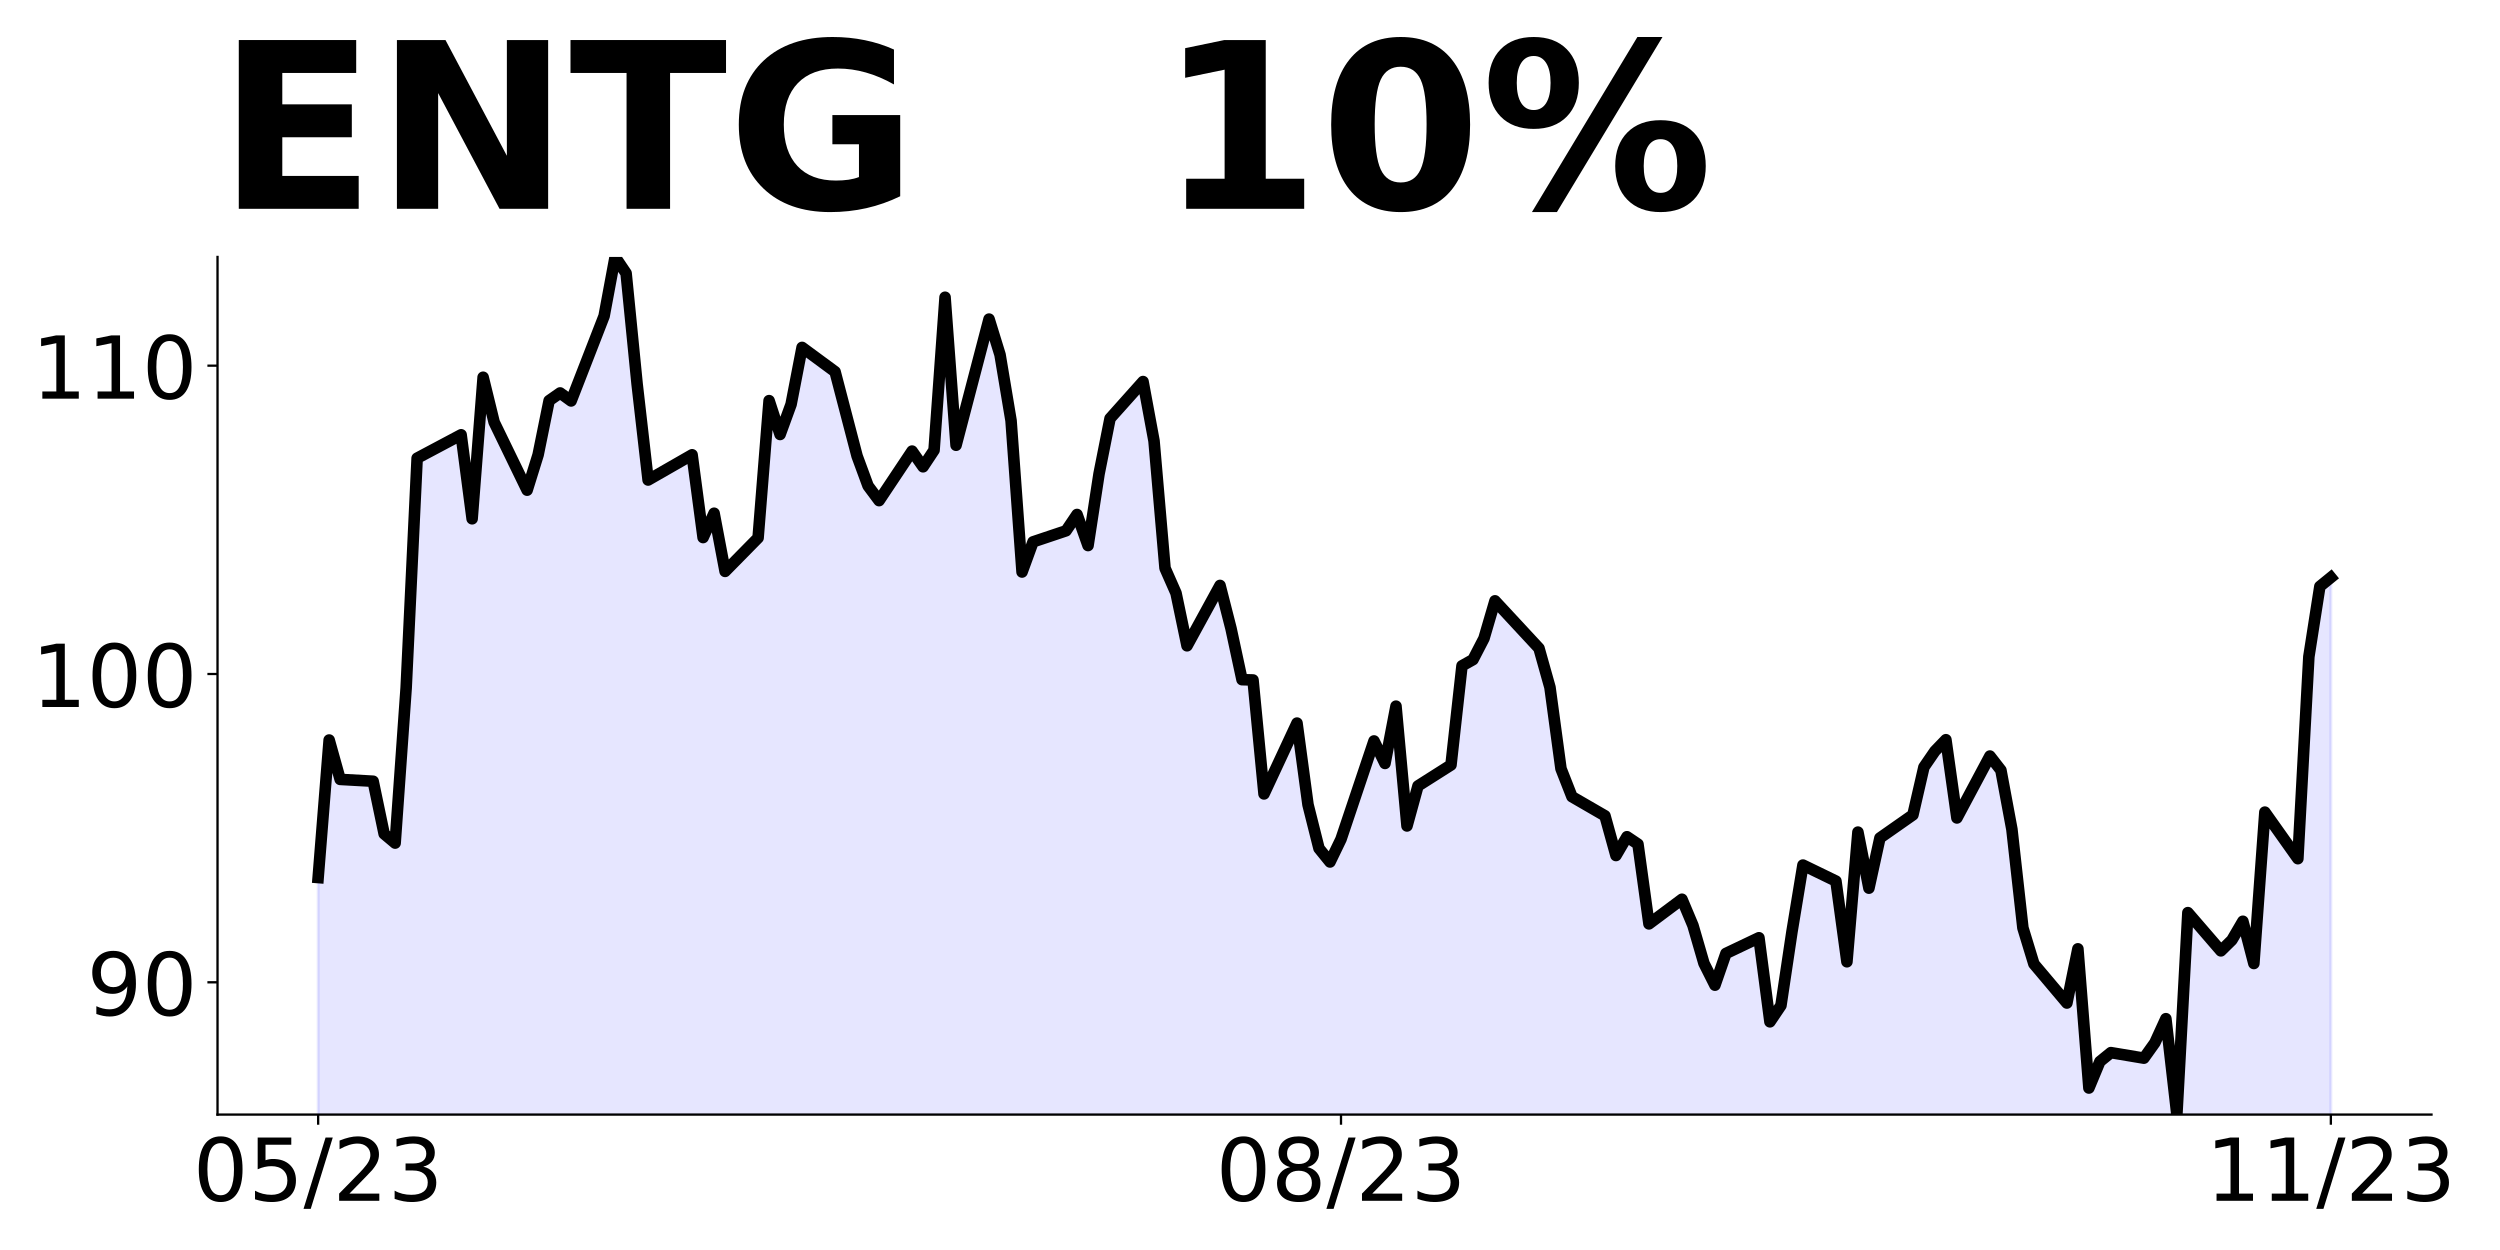
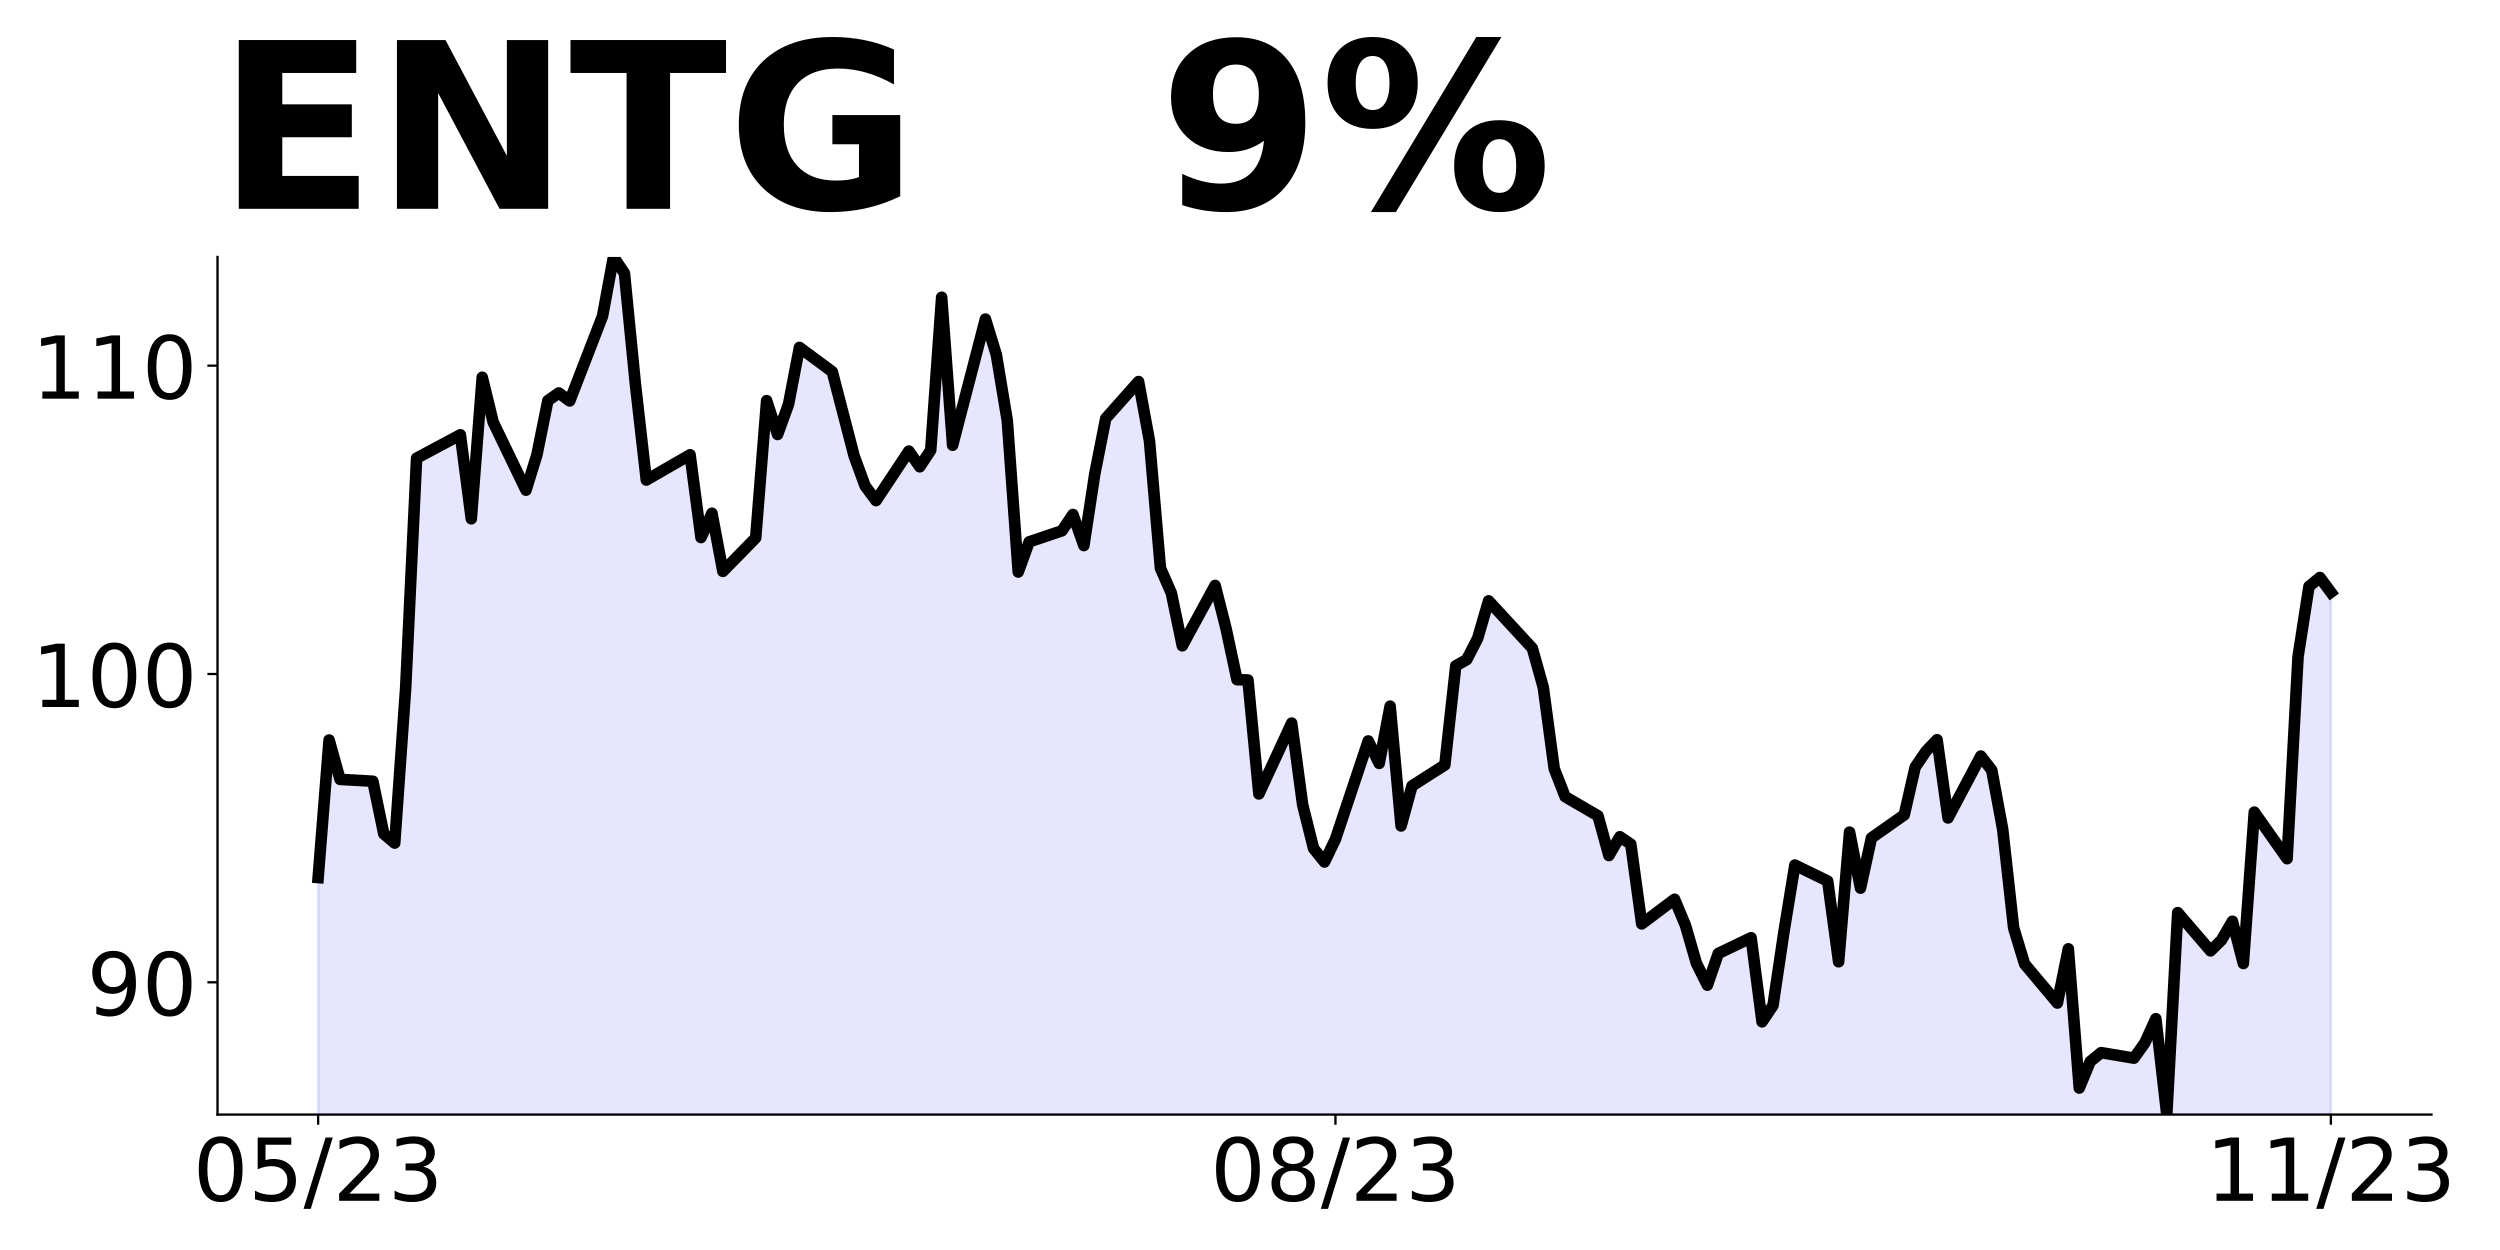
<svg xmlns="http://www.w3.org/2000/svg" xmlns:xlink="http://www.w3.org/1999/xlink" height="432pt" version="1.1" viewBox="0 0 864 432" width="864pt">
  <defs>
    <style type="text/css">
*{stroke-linecap:butt;stroke-linejoin:round;}
  </style>
  </defs>
  <g id="figure_1">
    <g id="patch_1">
      <path d="M 0 432  L 864 432  L 864 0  L 0 0  z " style="fill:none;" />
    </g>
    <g id="axes_1">
      <g id="patch_2">
        <path d="M 75.175 385.2  L 840.324 385.2  L 840.324 88.8  L 75.175 88.8  z " style="fill:none;" />
      </g>
      <g id="PolyCollection_1">
-         <path clip-path="url(#p744b8e3b4b)" d="M 109.954 1298.483  L 109.954 303.28  L 113.756 255.748  L 117.557 269.359  L 128.96 269.997  L 132.761 288.181  L 136.562 291.371  L 140.363 237.777  L 144.164 158.344  L 159.368 150.262  L 163.169 179.292  L 166.97 130.378  L 170.771 145.903  L 182.174 169.403  L 185.975 157.174  L 189.776 138.459  L 193.577 135.801  L 197.378 138.565  L 208.781 109.217  L 212.583 88.8  L 216.384 94.436  L 220.185 132.717  L 223.986 165.894  L 239.19 157.174  L 242.991 185.779  L 246.792 177.378  L 250.593 197.476  L 261.996 185.885  L 265.797 138.459  L 269.598 150.156  L 273.399 139.735  L 277.2 120.063  L 288.603 128.464  L 296.205 157.6  L 300.006 167.914  L 303.807 173.018  L 315.211 155.898  L 319.012 161.321  L 322.813 155.579  L 326.614 102.73  L 330.415 153.878  L 341.818 110.28  L 345.619 122.615  L 349.42 145.371  L 353.221 197.688  L 357.022 187.267  L 368.425 183.439  L 372.226 177.804  L 376.027 188.544  L 379.828 163.767  L 383.629 144.627  L 395.032 131.866  L 398.833 152.408  L 402.634 196.365  L 406.435 204.986  L 410.236 223.186  L 421.64 202.325  L 425.441 217.226  L 429.242 234.894  L 433.043 235  L 436.844 274.381  L 448.247 249.901  L 452.048 278.106  L 455.849 293.219  L 459.65 297.902  L 463.451 290.026  L 474.854 256.074  L 478.655 263.844  L 482.456 244.047  L 486.257 285.45  L 490.058 271.613  L 501.461 264.376  L 505.262 230.104  L 509.063 227.976  L 512.864 220.632  L 516.666 207.647  L 531.87 224.038  L 535.671 237.555  L 539.472 265.653  L 543.273 275.339  L 554.676 281.937  L 558.477 295.667  L 562.278 289.175  L 566.079 291.729  L 569.88 319.295  L 581.283 310.781  L 585.084 319.828  L 588.885 332.919  L 592.686 340.476  L 596.487 329.513  L 607.89 324.085  L 611.691 353.141  L 615.492 347.5  L 619.294 322.063  L 623.095 298.967  L 634.498 304.501  L 638.299 332.387  L 642.1 287.578  L 645.901 306.949  L 649.702 289.601  L 661.105 281.618  L 664.906 265.121  L 668.707 259.586  L 672.508 255.648  L 676.309 282.682  L 687.712 261.289  L 691.513 266.185  L 695.314 286.62  L 699.115 320.679  L 702.916 333.132  L 714.319 346.649  L 718.121 327.917  L 721.922 376.024  L 725.723 366.871  L 729.524 363.785  L 740.927 365.7  L 744.728 360.373  L 748.529 352.061  L 752.33 385.2  L 756.131 315.406  L 767.534 328.619  L 771.335 324.89  L 775.136 318.39  L 778.937 332.988  L 782.738 280.67  L 794.141 296.759  L 797.942 226.966  L 801.743 202.671  L 805.544 199.581  L 805.544 1298.483  L 805.544 1298.483  L 801.743 1298.483  L 797.942 1298.483  L 794.141 1298.483  L 782.738 1298.483  L 778.937 1298.483  L 775.136 1298.483  L 771.335 1298.483  L 767.534 1298.483  L 756.131 1298.483  L 752.33 1298.483  L 748.529 1298.483  L 744.728 1298.483  L 740.927 1298.483  L 729.524 1298.483  L 725.723 1298.483  L 721.922 1298.483  L 718.121 1298.483  L 714.319 1298.483  L 702.916 1298.483  L 699.115 1298.483  L 695.314 1298.483  L 691.513 1298.483  L 687.712 1298.483  L 676.309 1298.483  L 672.508 1298.483  L 668.707 1298.483  L 664.906 1298.483  L 661.105 1298.483  L 649.702 1298.483  L 645.901 1298.483  L 642.1 1298.483  L 638.299 1298.483  L 634.498 1298.483  L 623.095 1298.483  L 619.294 1298.483  L 615.492 1298.483  L 611.691 1298.483  L 607.89 1298.483  L 596.487 1298.483  L 592.686 1298.483  L 588.885 1298.483  L 585.084 1298.483  L 581.283 1298.483  L 569.88 1298.483  L 566.079 1298.483  L 562.278 1298.483  L 558.477 1298.483  L 554.676 1298.483  L 543.273 1298.483  L 539.472 1298.483  L 535.671 1298.483  L 531.87 1298.483  L 516.666 1298.483  L 512.864 1298.483  L 509.063 1298.483  L 505.262 1298.483  L 501.461 1298.483  L 490.058 1298.483  L 486.257 1298.483  L 482.456 1298.483  L 478.655 1298.483  L 474.854 1298.483  L 463.451 1298.483  L 459.65 1298.483  L 455.849 1298.483  L 452.048 1298.483  L 448.247 1298.483  L 436.844 1298.483  L 433.043 1298.483  L 429.242 1298.483  L 425.441 1298.483  L 421.64 1298.483  L 410.236 1298.483  L 406.435 1298.483  L 402.634 1298.483  L 398.833 1298.483  L 395.032 1298.483  L 383.629 1298.483  L 379.828 1298.483  L 376.027 1298.483  L 372.226 1298.483  L 368.425 1298.483  L 357.022 1298.483  L 353.221 1298.483  L 349.42 1298.483  L 345.619 1298.483  L 341.818 1298.483  L 330.415 1298.483  L 326.614 1298.483  L 322.813 1298.483  L 319.012 1298.483  L 315.211 1298.483  L 303.807 1298.483  L 300.006 1298.483  L 296.205 1298.483  L 288.603 1298.483  L 277.2 1298.483  L 273.399 1298.483  L 269.598 1298.483  L 265.797 1298.483  L 261.996 1298.483  L 250.593 1298.483  L 246.792 1298.483  L 242.991 1298.483  L 239.19 1298.483  L 223.986 1298.483  L 220.185 1298.483  L 216.384 1298.483  L 212.583 1298.483  L 208.781 1298.483  L 197.378 1298.483  L 193.577 1298.483  L 189.776 1298.483  L 185.975 1298.483  L 182.174 1298.483  L 170.771 1298.483  L 166.97 1298.483  L 163.169 1298.483  L 159.368 1298.483  L 144.164 1298.483  L 140.363 1298.483  L 136.562 1298.483  L 132.761 1298.483  L 128.96 1298.483  L 117.557 1298.483  L 113.756 1298.483  L 109.954 1298.483  z " style="fill:#0000ff;fill-opacity:0.1;stroke:#0000ff;stroke-opacity:0.1;" />
+         <path clip-path="url(#p8ba1c2a9eb)" d="M 109.954 1298.483  L 109.954 303.28  L 113.735 255.748  L 117.515 269.359  L 128.856 269.997  L 132.637 288.181  L 136.417 291.371  L 140.198 237.777  L 143.978 158.344  L 159.099 150.262  L 162.88 179.292  L 166.66 130.378  L 170.441 145.903  L 181.782 169.403  L 185.562 157.174  L 189.342 138.459  L 193.123 135.801  L 196.903 138.565  L 208.244 109.217  L 212.025 88.8  L 215.805 94.436  L 219.586 132.717  L 223.366 165.894  L 238.487 157.174  L 242.268 185.779  L 246.048 177.378  L 249.829 197.476  L 261.17 185.885  L 264.95 138.459  L 268.73 150.156  L 272.511 139.735  L 276.291 120.063  L 287.632 128.464  L 295.193 157.6  L 298.973 167.914  L 302.754 173.018  L 314.095 155.898  L 317.875 161.321  L 321.656 155.579  L 325.436 102.73  L 329.217 153.878  L 340.558 110.28  L 344.338 122.615  L 348.118 145.371  L 351.899 197.688  L 355.679 187.267  L 367.02 183.439  L 370.801 177.804  L 374.581 188.544  L 378.361 163.767  L 382.142 144.627  L 393.483 131.866  L 397.263 152.408  L 401.044 196.365  L 404.824 204.986  L 408.604 223.186  L 419.946 202.325  L 423.726 217.226  L 427.506 234.894  L 431.287 235  L 435.067 274.381  L 446.408 249.901  L 450.189 278.106  L 453.969 293.219  L 457.749 297.902  L 461.53 290.026  L 472.871 256.074  L 476.651 263.844  L 480.432 244.047  L 484.212 285.45  L 487.992 271.613  L 499.334 264.376  L 503.114 230.104  L 506.894 227.976  L 510.675 220.632  L 514.455 207.647  L 529.577 224.038  L 533.357 237.555  L 537.137 265.653  L 540.918 275.339  L 552.259 281.937  L 556.039 295.667  L 559.82 289.175  L 563.6 291.729  L 567.38 319.295  L 578.722 310.781  L 582.502 319.828  L 586.282 332.919  L 590.063 340.476  L 593.843 329.513  L 605.184 324.085  L 608.965 353.141  L 612.745 347.5  L 616.525 322.063  L 620.306 298.967  L 631.647 304.501  L 635.427 332.387  L 639.208 287.578  L 642.988 306.949  L 646.768 289.601  L 658.11 281.618  L 661.89 265.121  L 665.67 259.586  L 669.451 255.648  L 673.231 282.682  L 684.572 261.289  L 688.353 266.185  L 692.133 286.62  L 695.913 320.679  L 699.694 333.132  L 711.035 346.649  L 714.815 327.917  L 718.596 376.024  L 722.376 366.871  L 726.156 363.785  L 737.498 365.7  L 741.278 360.373  L 745.058 352.061  L 748.839 385.2  L 752.619 315.406  L 763.96 328.619  L 767.741 324.89  L 771.521 318.39  L 775.301 332.988  L 779.082 280.67  L 790.423 296.759  L 794.203 226.966  L 797.984 202.671  L 801.764 199.581  L 805.544 204.696  L 805.544 1298.483  L 805.544 1298.483  L 801.764 1298.483  L 797.984 1298.483  L 794.203 1298.483  L 790.423 1298.483  L 779.082 1298.483  L 775.301 1298.483  L 771.521 1298.483  L 767.741 1298.483  L 763.96 1298.483  L 752.619 1298.483  L 748.839 1298.483  L 745.058 1298.483  L 741.278 1298.483  L 737.498 1298.483  L 726.156 1298.483  L 722.376 1298.483  L 718.596 1298.483  L 714.815 1298.483  L 711.035 1298.483  L 699.694 1298.483  L 695.913 1298.483  L 692.133 1298.483  L 688.353 1298.483  L 684.572 1298.483  L 673.231 1298.483  L 669.451 1298.483  L 665.67 1298.483  L 661.89 1298.483  L 658.11 1298.483  L 646.768 1298.483  L 642.988 1298.483  L 639.208 1298.483  L 635.427 1298.483  L 631.647 1298.483  L 620.306 1298.483  L 616.525 1298.483  L 612.745 1298.483  L 608.965 1298.483  L 605.184 1298.483  L 593.843 1298.483  L 590.063 1298.483  L 586.282 1298.483  L 582.502 1298.483  L 578.722 1298.483  L 567.38 1298.483  L 563.6 1298.483  L 559.82 1298.483  L 556.039 1298.483  L 552.259 1298.483  L 540.918 1298.483  L 537.137 1298.483  L 533.357 1298.483  L 529.577 1298.483  L 514.455 1298.483  L 510.675 1298.483  L 506.894 1298.483  L 503.114 1298.483  L 499.334 1298.483  L 487.992 1298.483  L 484.212 1298.483  L 480.432 1298.483  L 476.651 1298.483  L 472.871 1298.483  L 461.53 1298.483  L 457.749 1298.483  L 453.969 1298.483  L 450.189 1298.483  L 446.408 1298.483  L 435.067 1298.483  L 431.287 1298.483  L 427.506 1298.483  L 423.726 1298.483  L 419.946 1298.483  L 408.604 1298.483  L 404.824 1298.483  L 401.044 1298.483  L 397.263 1298.483  L 393.483 1298.483  L 382.142 1298.483  L 378.361 1298.483  L 374.581 1298.483  L 370.801 1298.483  L 367.02 1298.483  L 355.679 1298.483  L 351.899 1298.483  L 348.118 1298.483  L 344.338 1298.483  L 340.558 1298.483  L 329.217 1298.483  L 325.436 1298.483  L 321.656 1298.483  L 317.875 1298.483  L 314.095 1298.483  L 302.754 1298.483  L 298.973 1298.483  L 295.193 1298.483  L 287.632 1298.483  L 276.291 1298.483  L 272.511 1298.483  L 268.73 1298.483  L 264.95 1298.483  L 261.17 1298.483  L 249.829 1298.483  L 246.048 1298.483  L 242.268 1298.483  L 238.487 1298.483  L 223.366 1298.483  L 219.586 1298.483  L 215.805 1298.483  L 212.025 1298.483  L 208.244 1298.483  L 196.903 1298.483  L 193.123 1298.483  L 189.342 1298.483  L 185.562 1298.483  L 181.782 1298.483  L 170.441 1298.483  L 166.66 1298.483  L 162.88 1298.483  L 159.099 1298.483  L 143.978 1298.483  L 140.198 1298.483  L 136.417 1298.483  L 132.637 1298.483  L 128.856 1298.483  L 117.515 1298.483  L 113.735 1298.483  L 109.954 1298.483  z " style="fill:#0000ff;fill-opacity:0.1;stroke:#0000ff;stroke-opacity:0.1;" />
      </g>
      <g id="matplotlib.axis_1">
        <g id="xtick_1">
          <g id="line2d_1">
            <defs>
-               <path d="M 0 0  L 0 3.5  " id="m6780c24f75" style="stroke:#000000;stroke-width:0.8;" />
+               <path d="M 0 0  L 0 3.5  " id="m4c0abe2e7b" style="stroke:#000000;stroke-width:0.8;" />
            </defs>
            <g>
-               <use style="stroke:#000000;stroke-width:0.8;" x="109.954" xlink:href="#m6780c24f75" y="385.2" />
+               <use style="stroke:#000000;stroke-width:0.8;" x="109.954" xlink:href="#m4c0abe2e7b" y="385.2" />
            </g>
          </g>
          <g id="text_1">
            <defs>
              <path d="M 31.781 66.406  Q 24.172 66.406 20.328 58.906  Q 16.5 51.422 16.5 36.375  Q 16.5 21.391 20.328 13.891  Q 24.172 6.391 31.781 6.391  Q 39.453 6.391 43.281 13.891  Q 47.125 21.391 47.125 36.375  Q 47.125 51.422 43.281 58.906  Q 39.453 66.406 31.781 66.406  z M 31.781 74.219  Q 44.047 74.219 50.516 64.516  Q 56.984 54.828 56.984 36.375  Q 56.984 17.969 50.516 8.266  Q 44.047 -1.422 31.781 -1.422  Q 19.531 -1.422 13.062 8.266  Q 6.594 17.969 6.594 36.375  Q 6.594 54.828 13.062 64.516  Q 19.531 74.219 31.781 74.219  z " id="DejaVuSans-48" />
              <path d="M 10.797 72.906  L 49.516 72.906  L 49.516 64.594  L 19.828 64.594  L 19.828 46.734  Q 21.969 47.469 24.109 47.828  Q 26.266 48.188 28.422 48.188  Q 40.625 48.188 47.75 41.5  Q 54.891 34.812 54.891 23.391  Q 54.891 11.625 47.562 5.094  Q 40.234 -1.422 26.906 -1.422  Q 22.312 -1.422 17.547 -0.641  Q 12.797 0.141 7.719 1.703  L 7.719 11.625  Q 12.109 9.234 16.797 8.062  Q 21.484 6.891 26.703 6.891  Q 35.156 6.891 40.078 11.328  Q 45.016 15.766 45.016 23.391  Q 45.016 31 40.078 35.438  Q 35.156 39.891 26.703 39.891  Q 22.75 39.891 18.812 39.016  Q 14.891 38.141 10.797 36.281  z " id="DejaVuSans-53" />
              <path d="M 25.391 72.906  L 33.688 72.906  L 8.297 -9.281  L 0 -9.281  z " id="DejaVuSans-47" />
              <path d="M 19.188 8.297  L 53.609 8.297  L 53.609 0  L 7.328 0  L 7.328 8.297  Q 12.938 14.109 22.625 23.891  Q 32.328 33.688 34.812 36.531  Q 39.547 41.844 41.422 45.531  Q 43.312 49.219 43.312 52.781  Q 43.312 58.594 39.234 62.25  Q 35.156 65.922 28.609 65.922  Q 23.969 65.922 18.812 64.312  Q 13.672 62.703 7.812 59.422  L 7.812 69.391  Q 13.766 71.781 18.938 73  Q 24.125 74.219 28.422 74.219  Q 39.75 74.219 46.484 68.547  Q 53.219 62.891 53.219 53.422  Q 53.219 48.922 51.531 44.891  Q 49.859 40.875 45.406 35.406  Q 44.188 33.984 37.641 27.219  Q 31.109 20.453 19.188 8.297  z " id="DejaVuSans-50" />
              <path d="M 40.578 39.312  Q 47.656 37.797 51.625 33  Q 55.609 28.219 55.609 21.188  Q 55.609 10.406 48.188 4.484  Q 40.766 -1.422 27.094 -1.422  Q 22.516 -1.422 17.656 -0.516  Q 12.797 0.391 7.625 2.203  L 7.625 11.719  Q 11.719 9.328 16.594 8.109  Q 21.484 6.891 26.812 6.891  Q 36.078 6.891 40.938 10.547  Q 45.797 14.203 45.797 21.188  Q 45.797 27.641 41.281 31.266  Q 36.766 34.906 28.719 34.906  L 20.219 34.906  L 20.219 43.016  L 29.109 43.016  Q 36.375 43.016 40.234 45.922  Q 44.094 48.828 44.094 54.297  Q 44.094 59.906 40.109 62.906  Q 36.141 65.922 28.719 65.922  Q 24.656 65.922 20.016 65.031  Q 15.375 64.156 9.812 62.312  L 9.812 71.094  Q 15.438 72.656 20.344 73.438  Q 25.25 74.219 29.594 74.219  Q 40.828 74.219 47.359 69.109  Q 53.906 64.016 53.906 55.328  Q 53.906 49.266 50.438 45.094  Q 46.969 40.922 40.578 39.312  z " id="DejaVuSans-51" />
            </defs>
            <g transform="translate(66.72637 414.9953)scale(0.3 -0.3)">
              <use xlink:href="#DejaVuSans-48" />
              <use x="63.623" xlink:href="#DejaVuSans-53" />
              <use x="127.246" xlink:href="#DejaVuSans-47" />
              <use x="160.938" xlink:href="#DejaVuSans-50" />
              <use x="224.561" xlink:href="#DejaVuSans-51" />
            </g>
          </g>
        </g>
        <g id="xtick_2">
          <g id="line2d_2">
            <g>
-               <use style="stroke:#000000;stroke-width:0.8;" x="463.451" xlink:href="#m6780c24f75" y="385.2" />
+               <use style="stroke:#000000;stroke-width:0.8;" x="461.53" xlink:href="#m4c0abe2e7b" y="385.2" />
            </g>
          </g>
          <g id="text_2">
            <defs>
              <path d="M 31.781 34.625  Q 24.75 34.625 20.719 30.859  Q 16.703 27.094 16.703 20.516  Q 16.703 13.922 20.719 10.156  Q 24.75 6.391 31.781 6.391  Q 38.812 6.391 42.859 10.172  Q 46.922 13.969 46.922 20.516  Q 46.922 27.094 42.891 30.859  Q 38.875 34.625 31.781 34.625  z M 21.922 38.812  Q 15.578 40.375 12.031 44.719  Q 8.5 49.078 8.5 55.328  Q 8.5 64.062 14.719 69.141  Q 20.953 74.219 31.781 74.219  Q 42.672 74.219 48.875 69.141  Q 55.078 64.062 55.078 55.328  Q 55.078 49.078 51.531 44.719  Q 48 40.375 41.703 38.812  Q 48.828 37.156 52.797 32.312  Q 56.781 27.484 56.781 20.516  Q 56.781 9.906 50.312 4.234  Q 43.844 -1.422 31.781 -1.422  Q 19.734 -1.422 13.25 4.234  Q 6.781 9.906 6.781 20.516  Q 6.781 27.484 10.781 32.312  Q 14.797 37.156 21.922 38.812  z M 18.312 54.391  Q 18.312 48.734 21.844 45.562  Q 25.391 42.391 31.781 42.391  Q 38.141 42.391 41.719 45.562  Q 45.312 48.734 45.312 54.391  Q 45.312 60.062 41.719 63.234  Q 38.141 66.406 31.781 66.406  Q 25.391 66.406 21.844 63.234  Q 18.312 60.062 18.312 54.391  z " id="DejaVuSans-56" />
            </defs>
-             <g transform="translate(420.2229 414.9953)scale(0.3 -0.3)">
+             <g transform="translate(418.3017 414.9953)scale(0.3 -0.3)">
              <use xlink:href="#DejaVuSans-48" />
              <use x="63.623" xlink:href="#DejaVuSans-56" />
              <use x="127.246" xlink:href="#DejaVuSans-47" />
              <use x="160.938" xlink:href="#DejaVuSans-50" />
              <use x="224.561" xlink:href="#DejaVuSans-51" />
            </g>
          </g>
        </g>
        <g id="xtick_3">
          <g id="line2d_3">
            <g>
-               <use style="stroke:#000000;stroke-width:0.8;" x="805.544" xlink:href="#m6780c24f75" y="385.2" />
+               <use style="stroke:#000000;stroke-width:0.8;" x="805.544" xlink:href="#m4c0abe2e7b" y="385.2" />
            </g>
          </g>
          <g id="text_3">
            <defs>
              <path d="M 12.406 8.297  L 28.516 8.297  L 28.516 63.922  L 10.984 60.406  L 10.984 69.391  L 28.422 72.906  L 38.281 72.906  L 38.281 8.297  L 54.391 8.297  L 54.391 0  L 12.406 0  z " id="DejaVuSans-49" />
            </defs>
            <g transform="translate(762.3162 414.9953)scale(0.3 -0.3)">
              <use xlink:href="#DejaVuSans-49" />
              <use x="63.623" xlink:href="#DejaVuSans-49" />
              <use x="127.246" xlink:href="#DejaVuSans-47" />
              <use x="160.938" xlink:href="#DejaVuSans-50" />
              <use x="224.561" xlink:href="#DejaVuSans-51" />
            </g>
          </g>
        </g>
      </g>
      <g id="matplotlib.axis_2">
        <g id="ytick_1">
          <g id="line2d_4">
            <defs>
-               <path d="M 0 0  L -3.5 0  " id="m5a0da534cb" style="stroke:#000000;stroke-width:0.8;" />
+               <path d="M 0 0  L -3.5 0  " id="m838d7a012f" style="stroke:#000000;stroke-width:0.8;" />
            </defs>
            <g>
-               <use style="stroke:#000000;stroke-width:0.8;" x="75.175" xlink:href="#m5a0da534cb" y="339.488" />
+               <use style="stroke:#000000;stroke-width:0.8;" x="75.175" xlink:href="#m838d7a012f" y="339.488" />
            </g>
          </g>
          <g id="text_4">
            <defs>
              <path d="M 10.984 1.516  L 10.984 10.5  Q 14.703 8.734 18.5 7.812  Q 22.312 6.891 25.984 6.891  Q 35.75 6.891 40.891 13.453  Q 46.047 20.016 46.781 33.406  Q 43.953 29.203 39.594 26.953  Q 35.25 24.703 29.984 24.703  Q 19.047 24.703 12.672 31.312  Q 6.297 37.938 6.297 49.422  Q 6.297 60.641 12.938 67.422  Q 19.578 74.219 30.609 74.219  Q 43.266 74.219 49.922 64.516  Q 56.594 54.828 56.594 36.375  Q 56.594 19.141 48.406 8.859  Q 40.234 -1.422 26.422 -1.422  Q 22.703 -1.422 18.891 -0.688  Q 15.094 0.047 10.984 1.516  z M 30.609 32.422  Q 37.25 32.422 41.125 36.953  Q 45.016 41.5 45.016 49.422  Q 45.016 57.281 41.125 61.844  Q 37.25 66.406 30.609 66.406  Q 23.969 66.406 20.094 61.844  Q 16.219 57.281 16.219 49.422  Q 16.219 41.5 20.094 36.953  Q 23.969 32.422 30.609 32.422  z " id="DejaVuSans-57" />
            </defs>
            <g transform="translate(30 350.8856)scale(0.3 -0.3)">
              <use xlink:href="#DejaVuSans-57" />
              <use x="63.623" xlink:href="#DejaVuSans-48" />
            </g>
          </g>
        </g>
        <g id="ytick_2">
          <g id="line2d_5">
            <g>
-               <use style="stroke:#000000;stroke-width:0.8;" x="75.175" xlink:href="#m5a0da534cb" y="232.933" />
+               <use style="stroke:#000000;stroke-width:0.8;" x="75.175" xlink:href="#m838d7a012f" y="232.933" />
            </g>
          </g>
          <g id="text_5">
            <g transform="translate(10.9125 244.3306)scale(0.3 -0.3)">
              <use xlink:href="#DejaVuSans-49" />
              <use x="63.623" xlink:href="#DejaVuSans-48" />
              <use x="127.246" xlink:href="#DejaVuSans-48" />
            </g>
          </g>
        </g>
        <g id="ytick_3">
          <g id="line2d_6">
            <g>
-               <use style="stroke:#000000;stroke-width:0.8;" x="75.175" xlink:href="#m5a0da534cb" y="126.378" />
+               <use style="stroke:#000000;stroke-width:0.8;" x="75.175" xlink:href="#m838d7a012f" y="126.378" />
            </g>
          </g>
          <g id="text_6">
            <g transform="translate(10.9125 137.7756)scale(0.3 -0.3)">
              <use xlink:href="#DejaVuSans-49" />
              <use x="63.623" xlink:href="#DejaVuSans-49" />
              <use x="127.246" xlink:href="#DejaVuSans-48" />
            </g>
          </g>
        </g>
      </g>
      <g id="line2d_7">
-         <path clip-path="url(#p744b8e3b4b)" d="M 109.954 303.28  L 113.756 255.748  L 117.557 269.359  L 128.96 269.997  L 132.761 288.181  L 136.562 291.371  L 140.363 237.777  L 144.164 158.344  L 159.368 150.262  L 163.169 179.292  L 166.97 130.378  L 170.771 145.903  L 182.174 169.403  L 185.975 157.174  L 189.776 138.459  L 193.577 135.801  L 197.378 138.565  L 208.781 109.217  L 212.583 88.8  L 216.384 94.436  L 220.185 132.717  L 223.986 165.894  L 239.19 157.174  L 242.991 185.779  L 246.792 177.378  L 250.593 197.476  L 261.996 185.885  L 265.797 138.459  L 269.598 150.156  L 273.399 139.735  L 277.2 120.063  L 288.603 128.464  L 296.205 157.6  L 300.006 167.914  L 303.807 173.018  L 315.211 155.898  L 319.012 161.321  L 322.813 155.579  L 326.614 102.73  L 330.415 153.878  L 341.818 110.28  L 345.619 122.615  L 349.42 145.371  L 353.221 197.688  L 357.022 187.267  L 368.425 183.439  L 372.226 177.804  L 376.027 188.544  L 379.828 163.767  L 383.629 144.627  L 395.032 131.866  L 398.833 152.408  L 402.634 196.365  L 406.435 204.986  L 410.236 223.186  L 421.64 202.325  L 425.441 217.226  L 429.242 234.894  L 433.043 235  L 436.844 274.381  L 448.247 249.901  L 452.048 278.106  L 455.849 293.219  L 459.65 297.902  L 463.451 290.026  L 474.854 256.074  L 478.655 263.844  L 482.456 244.047  L 486.257 285.45  L 490.058 271.613  L 501.461 264.376  L 505.262 230.104  L 509.063 227.976  L 512.864 220.632  L 516.666 207.647  L 531.87 224.038  L 535.671 237.555  L 539.472 265.653  L 543.273 275.339  L 554.676 281.937  L 558.477 295.667  L 562.278 289.175  L 566.079 291.729  L 569.88 319.295  L 581.283 310.781  L 585.084 319.828  L 588.885 332.919  L 592.686 340.476  L 596.487 329.513  L 607.89 324.085  L 611.691 353.141  L 615.492 347.5  L 619.294 322.063  L 623.095 298.967  L 634.498 304.501  L 638.299 332.387  L 642.1 287.578  L 645.901 306.949  L 649.702 289.601  L 661.105 281.618  L 664.906 265.121  L 668.707 259.586  L 672.508 255.648  L 676.309 282.682  L 687.712 261.289  L 691.513 266.185  L 695.314 286.62  L 699.115 320.679  L 702.916 333.132  L 714.319 346.649  L 718.121 327.917  L 721.922 376.024  L 725.723 366.871  L 729.524 363.785  L 740.927 365.7  L 744.728 360.373  L 748.529 352.061  L 752.33 385.2  L 756.131 315.406  L 767.534 328.619  L 771.335 324.89  L 775.136 318.39  L 778.937 332.988  L 782.738 280.67  L 794.141 296.759  L 797.942 226.966  L 801.743 202.671  L 805.544 199.581  L 805.544 199.581  " style="fill:none;stroke:#000000;stroke-linecap:square;stroke-width:4;" />
+         <path clip-path="url(#p8ba1c2a9eb)" d="M 109.954 303.28  L 113.735 255.748  L 117.515 269.359  L 128.856 269.997  L 132.637 288.181  L 136.417 291.371  L 140.198 237.777  L 143.978 158.344  L 159.099 150.262  L 162.88 179.292  L 166.66 130.378  L 170.441 145.903  L 181.782 169.403  L 185.562 157.174  L 189.342 138.459  L 193.123 135.801  L 196.903 138.565  L 208.244 109.217  L 212.025 88.8  L 215.805 94.436  L 219.586 132.717  L 223.366 165.894  L 238.487 157.174  L 242.268 185.779  L 246.048 177.378  L 249.829 197.476  L 261.17 185.885  L 264.95 138.459  L 268.73 150.156  L 272.511 139.735  L 276.291 120.063  L 287.632 128.464  L 295.193 157.6  L 298.973 167.914  L 302.754 173.018  L 314.095 155.898  L 317.875 161.321  L 321.656 155.579  L 325.436 102.73  L 329.217 153.878  L 340.558 110.28  L 344.338 122.615  L 348.118 145.371  L 351.899 197.688  L 355.679 187.267  L 367.02 183.439  L 370.801 177.804  L 374.581 188.544  L 378.361 163.767  L 382.142 144.627  L 393.483 131.866  L 397.263 152.408  L 401.044 196.365  L 404.824 204.986  L 408.604 223.186  L 419.946 202.325  L 423.726 217.226  L 427.506 234.894  L 431.287 235  L 435.067 274.381  L 446.408 249.901  L 450.189 278.106  L 453.969 293.219  L 457.749 297.902  L 461.53 290.026  L 472.871 256.074  L 476.651 263.844  L 480.432 244.047  L 484.212 285.45  L 487.992 271.613  L 499.334 264.376  L 503.114 230.104  L 506.894 227.976  L 510.675 220.632  L 514.455 207.647  L 529.577 224.038  L 533.357 237.555  L 537.137 265.653  L 540.918 275.339  L 552.259 281.937  L 556.039 295.667  L 559.82 289.175  L 563.6 291.729  L 567.38 319.295  L 578.722 310.781  L 582.502 319.828  L 586.282 332.919  L 590.063 340.476  L 593.843 329.513  L 605.184 324.085  L 608.965 353.141  L 612.745 347.5  L 616.525 322.063  L 620.306 298.967  L 631.647 304.501  L 635.427 332.387  L 639.208 287.578  L 642.988 306.949  L 646.768 289.601  L 658.11 281.618  L 661.89 265.121  L 665.67 259.586  L 669.451 255.648  L 673.231 282.682  L 684.572 261.289  L 688.353 266.185  L 692.133 286.62  L 695.913 320.679  L 699.694 333.132  L 711.035 346.649  L 714.815 327.917  L 718.596 376.024  L 722.376 366.871  L 726.156 363.785  L 737.498 365.7  L 741.278 360.373  L 745.058 352.061  L 748.839 385.2  L 752.619 315.406  L 763.96 328.619  L 767.741 324.89  L 771.521 318.39  L 775.301 332.988  L 779.082 280.67  L 790.423 296.759  L 794.203 226.966  L 797.984 202.671  L 801.764 199.581  L 805.544 204.696  L 805.544 204.696  " style="fill:none;stroke:#000000;stroke-linecap:square;stroke-width:4;" />
      </g>
      <g id="patch_3">
        <path d="M 75.175 385.2  L 75.175 88.8  " style="fill:none;stroke:#000000;stroke-linecap:square;stroke-linejoin:miter;stroke-width:0.8;" />
      </g>
      <g id="patch_4">
        <path d="M 75.175 385.2  L 840.324 385.2  " style="fill:none;stroke:#000000;stroke-linecap:square;stroke-linejoin:miter;stroke-width:0.8;" />
      </g>
      <g id="text_7">
        <defs>
          <path d="M 9.188 72.906  L 59.906 72.906  L 59.906 58.688  L 27.984 58.688  L 27.984 45.125  L 58.016 45.125  L 58.016 30.906  L 27.984 30.906  L 27.984 14.203  L 60.984 14.203  L 60.984 0  L 9.188 0  z " id="DejaVuSans-Bold-69" />
          <path d="M 9.188 72.906  L 30.172 72.906  L 56.688 22.906  L 56.688 72.906  L 74.516 72.906  L 74.516 0  L 53.516 0  L 27 50  L 27 0  L 9.188 0  z " id="DejaVuSans-Bold-78" />
          <path d="M 0.484 72.906  L 67.672 72.906  L 67.672 58.688  L 43.5 58.688  L 43.5 0  L 24.703 0  L 24.703 58.688  L 0.484 58.688  z " id="DejaVuSans-Bold-84" />
          <path d="M 74.703 5.422  Q 67.672 2 60.109 0.281  Q 52.547 -1.422 44.484 -1.422  Q 26.266 -1.422 15.625 8.766  Q 4.984 18.953 4.984 36.375  Q 4.984 54 15.812 64.109  Q 26.656 74.219 45.516 74.219  Q 52.781 74.219 59.438 72.844  Q 66.109 71.484 72.016 68.797  L 72.016 53.719  Q 65.922 57.172 59.891 58.875  Q 53.859 60.594 47.797 60.594  Q 36.578 60.594 30.5 54.312  Q 24.422 48.047 24.422 36.375  Q 24.422 24.812 30.281 18.5  Q 36.141 12.203 46.922 12.203  Q 49.859 12.203 52.375 12.562  Q 54.891 12.938 56.891 13.719  L 56.891 27.875  L 45.406 27.875  L 45.406 40.484  L 74.703 40.484  z " id="DejaVuSans-Bold-71" />
          <path id="DejaVuSans-Bold-32" />
-           <path d="M 11.719 12.984  L 28.328 12.984  L 28.328 60.109  L 11.281 56.594  L 11.281 69.391  L 28.219 72.906  L 46.094 72.906  L 46.094 12.984  L 62.703 12.984  L 62.703 0  L 11.719 0  z " id="DejaVuSans-Bold-49" />
-           <path d="M 46 36.531  Q 46 50.203 43.438 55.781  Q 40.875 61.375 34.812 61.375  Q 28.766 61.375 26.172 55.781  Q 23.578 50.203 23.578 36.531  Q 23.578 22.703 26.172 17.031  Q 28.766 11.375 34.812 11.375  Q 40.828 11.375 43.406 17.031  Q 46 22.703 46 36.531  z M 64.797 36.375  Q 64.797 18.266 56.984 8.422  Q 49.172 -1.422 34.812 -1.422  Q 20.406 -1.422 12.594 8.422  Q 4.781 18.266 4.781 36.375  Q 4.781 54.547 12.594 64.375  Q 20.406 74.219 34.812 74.219  Q 49.172 74.219 56.984 64.375  Q 64.797 54.547 64.797 36.375  z " id="DejaVuSans-Bold-48" />
+           <path d="M 10.016 1.609  L 10.016 15.094  Q 14.5 12.984 18.594 11.938  Q 22.703 10.891 26.703 10.891  Q 35.109 10.891 39.797 15.547  Q 44.484 20.219 45.312 29.391  Q 42 26.953 38.234 25.734  Q 34.469 24.516 30.078 24.516  Q 18.891 24.516 12.031 31.031  Q 5.172 37.547 5.172 48.188  Q 5.172 59.969 12.812 67.047  Q 20.453 74.125 33.297 74.125  Q 47.562 74.125 55.375 64.5  Q 63.188 54.891 63.188 37.312  Q 63.188 19.234 54.047 8.906  Q 44.922 -1.422 29 -1.422  Q 23.875 -1.422 19.188 -0.656  Q 14.5 0.094 10.016 1.609  z M 33.203 36.719  Q 38.141 36.719 40.625 39.906  Q 43.109 43.109 43.109 49.516  Q 43.109 55.859 40.625 59.078  Q 38.141 62.312 33.203 62.312  Q 28.266 62.312 25.781 59.078  Q 23.297 55.859 23.297 49.516  Q 23.297 43.109 25.781 39.906  Q 28.266 36.719 33.203 36.719  z " id="DejaVuSans-Bold-57" />
          <path d="M 77.484 30.078  Q 74.031 30.078 72.125 27.078  Q 70.219 24.078 70.219 18.5  Q 70.219 12.891 72.094 9.891  Q 73.969 6.891 77.484 6.891  Q 81 6.891 82.859 9.891  Q 84.719 12.891 84.719 18.5  Q 84.719 24.078 82.828 27.078  Q 80.953 30.078 77.484 30.078  z M 77.484 38.281  Q 86.578 38.281 91.797 33  Q 97.016 27.734 97.016 18.5  Q 97.016 9.281 91.797 3.922  Q 86.578 -1.422 77.484 -1.422  Q 68.406 -1.422 63.156 3.922  Q 57.906 9.281 57.906 18.5  Q 57.906 27.688 63.156 32.984  Q 68.406 38.281 77.484 38.281  z M 32.719 -1.422  L 21.922 -1.422  L 67.484 74.219  L 78.328 74.219  z M 22.703 74.219  Q 31.781 74.219 36.984 68.922  Q 42.188 63.625 42.188 54.391  Q 42.188 45.172 36.984 39.844  Q 31.781 34.516 22.703 34.516  Q 13.625 34.516 8.422 39.844  Q 3.219 45.172 3.219 54.391  Q 3.219 63.625 8.422 68.922  Q 13.625 74.219 22.703 74.219  z M 22.703 66.016  Q 19.188 66.016 17.281 62.984  Q 15.375 59.969 15.375 54.391  Q 15.375 48.781 17.281 45.719  Q 19.188 42.672 22.703 42.672  Q 26.219 42.672 28.094 45.719  Q 29.984 48.781 29.984 54.391  Q 29.984 59.969 28.078 62.984  Q 26.172 66.016 22.703 66.016  z " id="DejaVuSans-Bold-37" />
        </defs>
        <g transform="translate(75.175 72.1625)scale(0.8 -0.8)">
          <use xlink:href="#DejaVuSans-Bold-69" />
          <use x="68.311" xlink:href="#DejaVuSans-Bold-78" />
          <use x="152.002" xlink:href="#DejaVuSans-Bold-84" />
          <use x="220.215" xlink:href="#DejaVuSans-Bold-71" />
          <use x="302.295" xlink:href="#DejaVuSans-Bold-32" />
          <use x="337.109" xlink:href="#DejaVuSans-Bold-32" />
          <use x="371.924" xlink:href="#DejaVuSans-Bold-32" />
-           <use x="406.738" xlink:href="#DejaVuSans-Bold-49" />
-           <use x="476.318" xlink:href="#DejaVuSans-Bold-48" />
-           <use x="545.898" xlink:href="#DejaVuSans-Bold-37" />
+           <use x="406.738" xlink:href="#DejaVuSans-Bold-57" />
+           <use x="476.318" xlink:href="#DejaVuSans-Bold-37" />
        </g>
      </g>
    </g>
  </g>
  <defs>
-     <clipPath id="p744b8e3b4b">
+     <clipPath id="p8ba1c2a9eb">
      <rect height="296.4" width="765.149" x="75.175" y="88.8" />
    </clipPath>
  </defs>
</svg>
